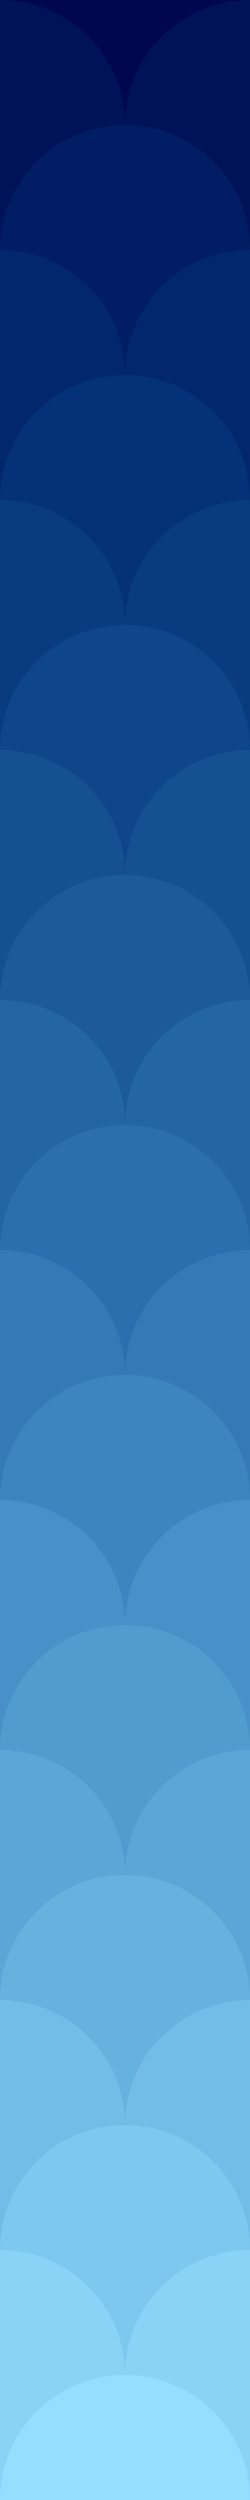
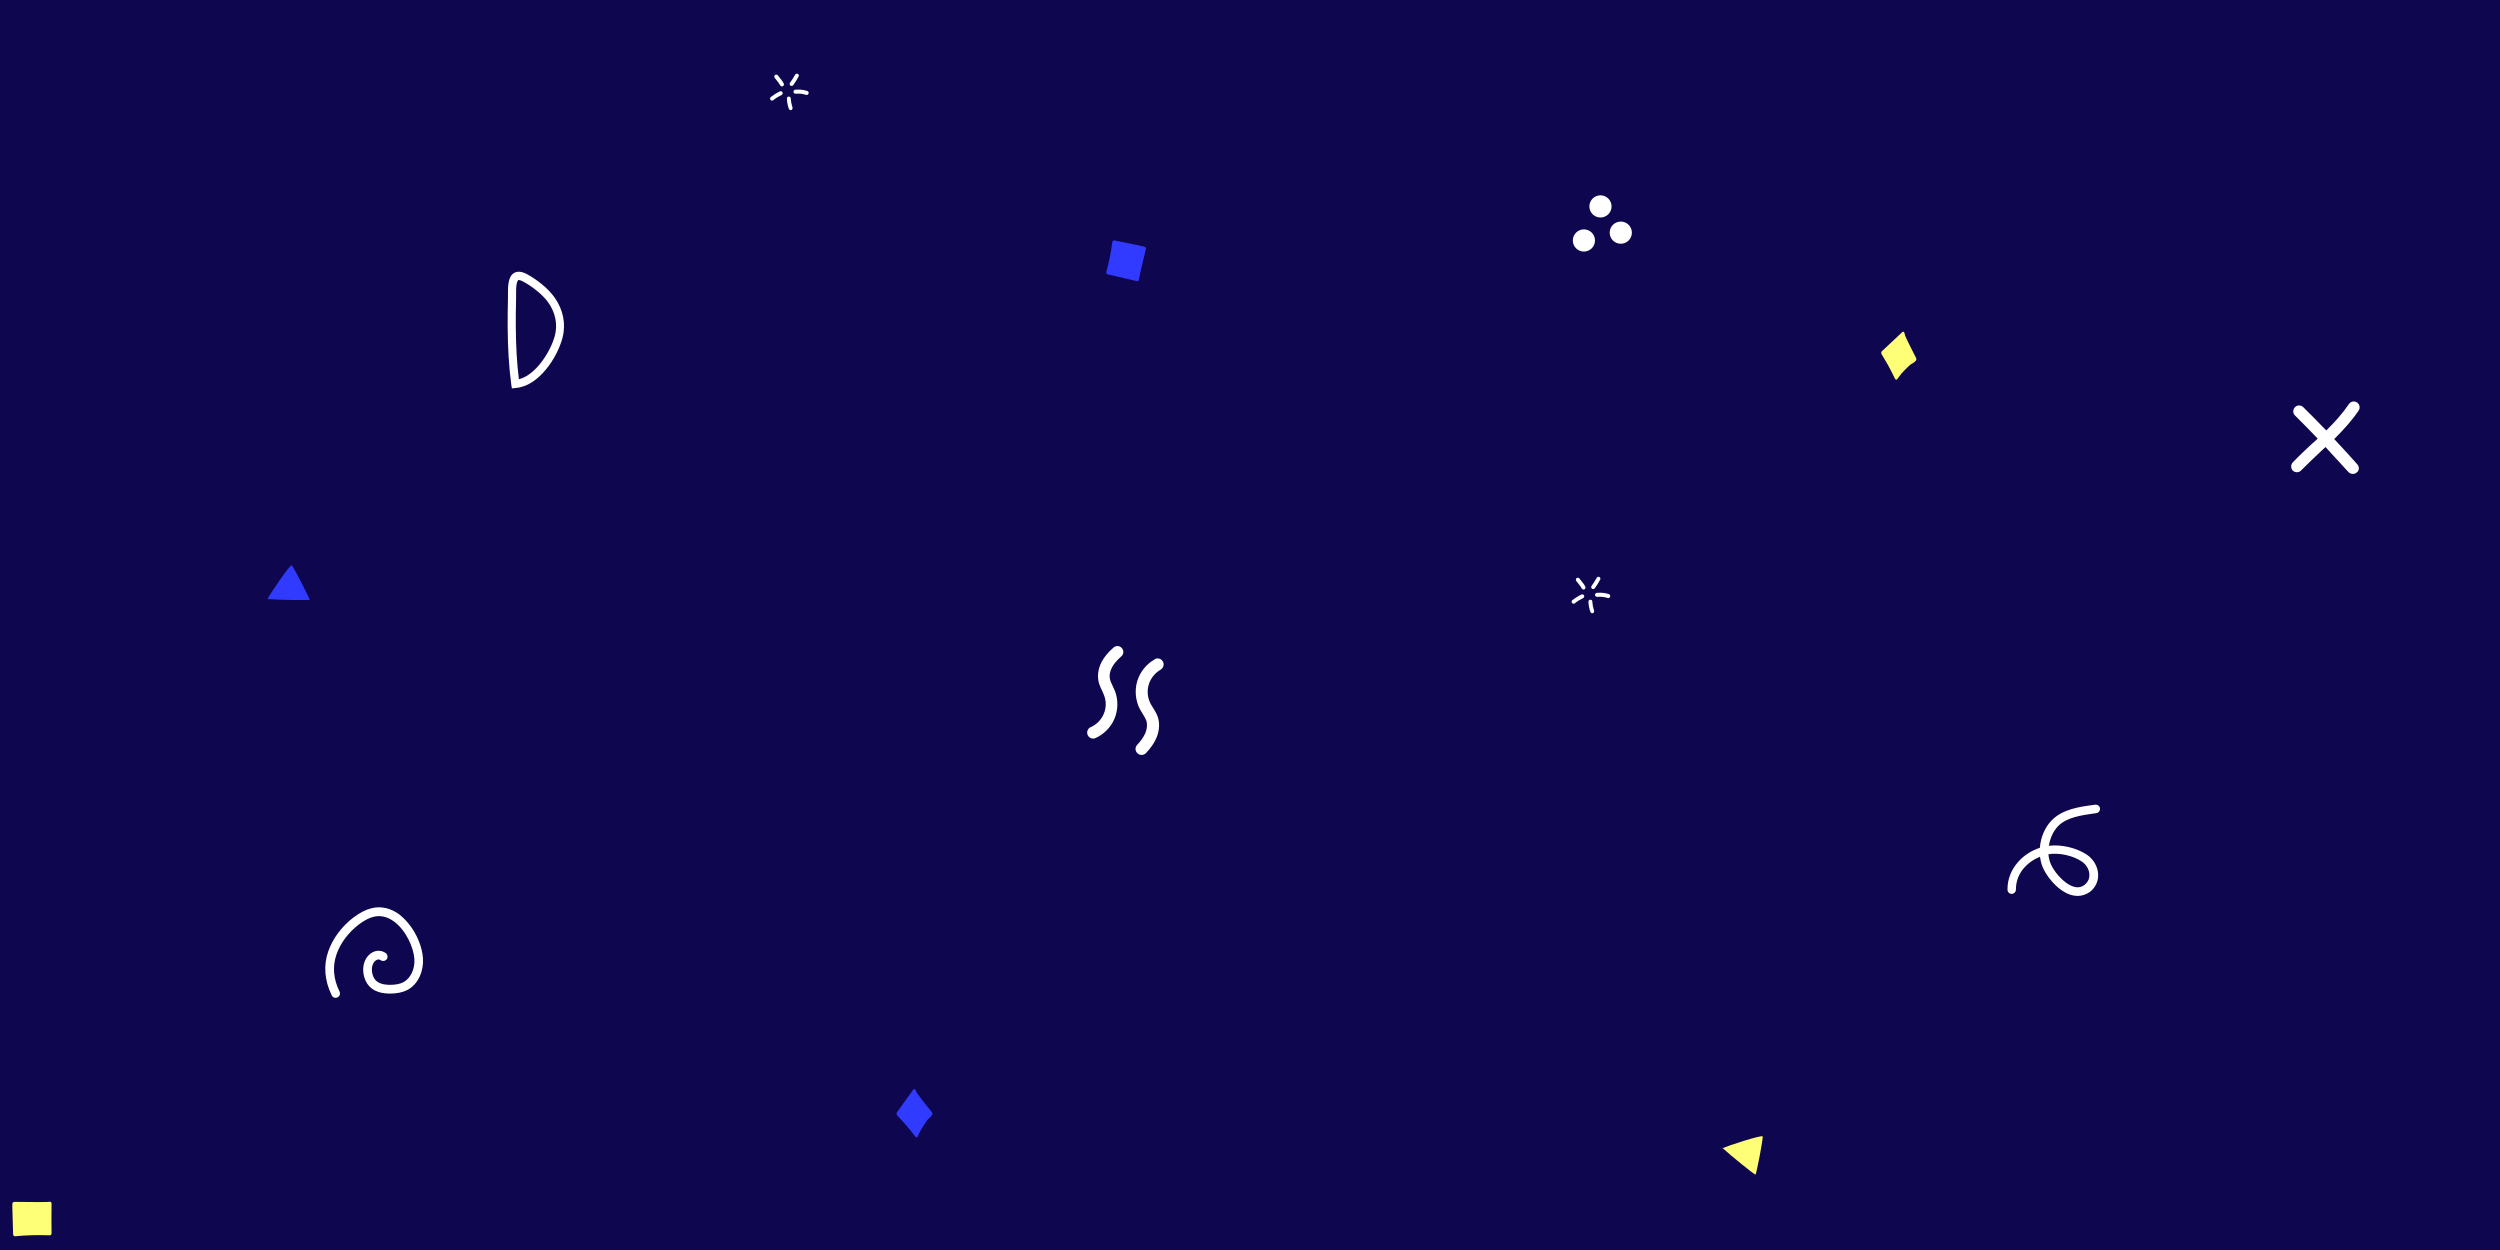
- <svg xmlns="http://www.w3.org/2000/svg" viewBox="0 0 100 1000">
-   <rect fill="#00074F" width="100" height="1000" />
-   <g fill-opacity="1">
-     <circle fill="#00074F" cx="50" cy="0" r="50" />
-     <g fill="#001359">
-       <circle cx="0" cy="50" r="50" />
-       <circle cx="100" cy="50" r="50" />
-     </g>
-     <circle fill="#011d63" cx="50" cy="100" r="50" />
-     <g fill="#02276d">
-       <circle cx="0" cy="150" r="50" />
-       <circle cx="100" cy="150" r="50" />
-     </g>
-     <circle fill="#043177" cx="50" cy="200" r="50" />
-     <g fill="#093b81">
-       <circle cx="0" cy="250" r="50" />
-       <circle cx="100" cy="250" r="50" />
-     </g>
-     <circle fill="#0f458a" cx="50" cy="300" r="50" />
-     <g fill="#155093">
-       <circle cx="0" cy="350" r="50" />
-       <circle cx="100" cy="350" r="50" />
-     </g>
-     <circle fill="#1c5a9c" cx="50" cy="400" r="50" />
-     <g fill="#2465a5">
-       <circle cx="0" cy="450" r="50" />
-       <circle cx="100" cy="450" r="50" />
-     </g>
-     <circle fill="#2c6fae" cx="50" cy="500" r="50" />
-     <g fill="#357ab6">
-       <circle cx="0" cy="550" r="50" />
-       <circle cx="100" cy="550" r="50" />
-     </g>
-     <circle fill="#3e85bf" cx="50" cy="600" r="50" />
-     <g fill="#4890c7">
-       <circle cx="0" cy="650" r="50" />
-       <circle cx="100" cy="650" r="50" />
-     </g>
-     <circle fill="#529bcf" cx="50" cy="700" r="50" />
-     <g fill="#5ca6d7">
-       <circle cx="0" cy="750" r="50" />
-       <circle cx="100" cy="750" r="50" />
-     </g>
-     <circle fill="#67b1df" cx="50" cy="800" r="50" />
-     <g fill="#72bce7">
-       <circle cx="0" cy="850" r="50" />
-       <circle cx="100" cy="850" r="50" />
-     </g>
-     <circle fill="#7ec7ef" cx="50" cy="900" r="50" />
-     <g fill="#8ad3f7">
-       <circle cx="0" cy="950" r="50" />
-       <circle cx="100" cy="950" r="50" />
-     </g>
-     <circle fill="#96DEFF" cx="50" cy="1000" r="50" />
+ <svg xmlns="http://www.w3.org/2000/svg" width="871" height="435.5" viewBox="0 0 1600 800">
+   <rect fill="#0E064F" width="1600" height="800" />
+   <path fill="#FF7" d="M1102.5 734.8c2.5-1.2 24.8-8.6 25.6-7.5.5.7-3.9 23.8-4.6 24.5C1123.3 752.1 1107.5 739.5 1102.5 734.8zM1226.3 229.1c0-.1-4.9-9.4-7-14.2-.1-.3-.3-1.1-.4-1.6-.1-.4-.3-.7-.6-.9-.3-.2-.6-.1-.8.1l-13.1 12.3c0 0 0 0 0 0-.2.2-.3.5-.4.8 0 .3 0 .7.2 1 .1.1 1.4 2.5 2.1 3.6 2.4 3.7 6.5 12.1 6.5 12.2.2.3.4.5.7.6.3 0 .5-.1.7-.3 0 0 1.8-2.5 2.7-3.6 1.5-1.6 3-3.2 4.6-4.7 1.2-1.2 1.6-1.4 2.1-1.6.5-.3 1.1-.5 2.5-1.9C1226.5 230.4 1226.6 229.6 1226.3 229.1zM33 770.3C33 770.3 33 770.3 33 770.3c0-.7-.5-1.2-1.2-1.2-.1 0-.3 0-.4.1-1.6.2-14.3.1-22.2 0-.3 0-.6.1-.9.4-.2.2-.4.5-.4.9 0 .2 0 4.9.1 5.9l.4 13.6c0 .3.2.6.4.9.2.2.5.3.8.3 0 0 .1 0 .1 0 7.3-.7 14.7-.9 22-.6.3 0 .7-.1.9-.3.2-.2.4-.6.4-.9C32.9 783.3 32.9 776.2 33 770.3z" />
+   <path fill="#313BFF" d="M171.1 383.4c1.3-2.5 14.3-22 15.6-21.6.8.3 11.5 21.2 11.5 22.1C198.1 384.2 177.9 384 171.1 383.4zM596.4 711.8c-.1-.1-6.7-8.2-9.7-12.5-.2-.3-.5-1-.7-1.5-.2-.4-.4-.7-.7-.8-.3-.1-.6 0-.8.3L574 712c0 0 0 0 0 0-.2.2-.2.5-.2.9 0 .3.2.7.4.9.1.1 1.8 2.2 2.8 3.1 3.1 3.1 8.8 10.5 8.9 10.6.2.3.5.4.8.4.3 0 .5-.2.6-.5 0 0 1.2-2.8 2-4.1 1.1-1.9 2.3-3.7 3.5-5.5.9-1.4 1.3-1.7 1.7-2 .5-.4 1-.7 2.1-2.4C596.9 713.1 596.8 712.3 596.4 711.8zM727.5 179.9C727.5 179.9 727.5 179.9 727.5 179.9c.6.2 1.3-.2 1.4-.8 0-.1 0-.2 0-.4.2-1.4 2.8-12.6 4.5-19.5.1-.3 0-.6-.2-.8-.2-.3-.5-.4-.8-.5-.2 0-4.7-1.1-5.7-1.3l-13.4-2.7c-.3-.1-.7 0-.9.2-.2.2-.4.4-.5.6 0 0 0 .1 0 .1-.8 6.5-2.2 13.1-3.9 19.4-.1.3 0 .6.2.9.2.3.5.4.8.5C714.8 176.9 721.7 178.5 727.5 179.9zM728.5 178.1c-.1-.1-.2-.2-.4-.2C728.3 177.9 728.4 178 728.5 178.1z" />
+   <g fill-opacity="1" fill="#FFF">
+     <path d="M699.6 472.7c-1.5 0-2.8-.8-3.5-2.3-.8-1.9 0-4.2 1.9-5 3.7-1.6 6.8-4.7 8.4-8.5 1.6-3.8 1.7-8.1.2-11.9-.3-.9-.8-1.8-1.2-2.8-.8-1.7-1.8-3.7-2.3-5.9-.9-4.1-.2-8.6 2-12.8 1.7-3.1 4.1-6.1 7.6-9.1 1.6-1.4 4-1.2 5.3.4 1.4 1.6 1.2 4-.4 5.3-2.8 2.5-4.7 4.7-5.9 7-1.4 2.6-1.9 5.3-1.3 7.6.3 1.4 1 2.8 1.7 4.3.5 1.1 1 2.2 1.5 3.3 2.1 5.6 2 12-.3 17.6-2.3 5.5-6.8 10.1-12.3 12.5C700.6 472.6 700.1 472.7 699.6 472.7zM740.4 421.4c1.5-.2 3 .5 3.8 1.9 1.1 1.8.4 4.2-1.4 5.3-3.7 2.1-6.4 5.6-7.6 9.5-1.2 4-.8 8.4 1.1 12.1.4.9 1 1.7 1.6 2.7 1 1.7 2.2 3.5 3 5.7 1.4 4 1.2 8.7-.6 13.2-1.4 3.4-3.5 6.6-6.8 10.1-1.5 1.6-3.9 1.7-5.5.2-1.6-1.4-1.7-3.9-.2-5.4 2.6-2.8 4.3-5.3 5.3-7.7 1.1-2.8 1.3-5.6.5-7.9-.5-1.3-1.3-2.7-2.2-4.1-.6-1-1.3-2.1-1.9-3.2-2.8-5.4-3.4-11.9-1.7-17.8 1.8-5.9 5.8-11 11.2-14C739.4 421.6 739.9 421.4 740.4 421.4zM261.3 590.9c5.7 6.8 9 15.7 9.4 22.4.5 7.3-2.4 16.4-10.2 20.4-3 1.5-6.7 2.2-11.2 2.2-7.9-.1-12.9-2.9-15.4-8.4-2.1-4.7-2.3-11.4 1.8-15.9 3.2-3.5 7.8-4.1 11.2-1.6 1.2.9 1.5 2.7.6 3.9-.9 1.2-2.7 1.5-3.9.6-1.8-1.3-3.6.6-3.8.8-2.4 2.6-2.1 7-.8 9.9 1.5 3.4 4.7 5 10.4 5.1 3.6 0 6.4-.5 8.6-1.6 4.7-2.4 7.7-8.6 7.2-15-.5-7.3-5.3-18.2-13-23.9-4.2-3.1-8.5-4.1-12.9-3.1-3.1.7-6.2 2.4-9.7 5-6.6 5.1-11.7 11.8-14.2 19-2.7 7.7-2.1 15.8 1.9 23.9.7 1.4.1 3.1-1.3 3.7-1.4.7-3.1.1-3.7-1.3-4.6-9.4-5.4-19.2-2.2-28.2 2.9-8.2 8.6-15.9 16.1-21.6 4.1-3.1 8-5.1 11.8-6 6-1.4 12 0 17.5 4C257.6 586.9 259.6 588.8 261.3 590.9z" />
+     <circle cx="1013.7" cy="153.9" r="7.1" />
+     <circle cx="1024.3" cy="132.1" r="7.1" />
+     <circle cx="1037.3" cy="148.9" r="7.1" />
+     <path d="M1508.7 297.2c-4.8-5.4-9.7-10.8-14.8-16.2 5.6-5.6 11.1-11.5 15.6-18.2 1.2-1.7.7-4.1-1-5.2-1.7-1.2-4.1-.7-5.2 1-4.2 6.2-9.1 11.6-14.5 16.9-4.8-5-9.7-10-14.7-14.9-1.5-1.5-3.9-1.5-5.3 0-1.5 1.5-1.5 3.9 0 5.3 4.9 4.8 9.7 9.8 14.5 14.8-1.1 1.1-2.3 2.2-3.5 3.2-4.1 3.8-8.4 7.8-12.4 12-1.4 1.5-1.4 3.8 0 5.3 0 0 0 0 0 0 1.5 1.4 3.9 1.4 5.3-.1 3.9-4 8.1-7.9 12.1-11.7 1.2-1.1 2.3-2.2 3.5-3.3 4.9 5.3 9.8 10.6 14.6 15.9.1.1.1.1.2.2 1.4 1.4 3.7 1.5 5.2.2C1510 301.2 1510.1 298.8 1508.7 297.2zM327.6 248.6l-.4-2.6c-1.5-11.1-2.2-23.2-2.3-37 0-5.5 0-11.5.2-18.5 0-.7 0-1.5 0-2.3 0-5 0-11.2 3.9-13.5 2.2-1.3 5.1-1 8.5.9 5.7 3.1 13.2 8.7 17.5 14.9 5.5 7.8 7.3 16.9 5 25.7-3.2 12.3-15 31-30 32.1L327.6 248.6zM332.1 179.2c-.2 0-.3 0-.4.1-.1.1-.7.5-1.1 2.7-.3 1.9-.3 4.2-.3 6.3 0 .8 0 1.7 0 2.4-.2 6.9-.2 12.8-.2 18.3.1 12.5.7 23.5 2 33.7 11-2.7 20.4-18.1 23-27.8 1.9-7.2.4-14.8-4.2-21.3l0 0C347 188.1 340 183 335 180.3 333.6 179.5 332.6 179.2 332.1 179.2zM516.3 60.8c-.1 0-.2 0-.4-.1-2.4-.7-4-.9-6.7-.7-.7 0-1.3-.5-1.4-1.2 0-.7.5-1.3 1.2-1.4 3.1-.2 4.9 0 7.6.8.7.2 1.1.9.9 1.6C517.3 60.4 516.8 60.8 516.3 60.8zM506.1 70.5c-.5 0-1-.3-1.2-.8-.8-2.1-1.2-4.3-1.3-6.6 0-.7.5-1.3 1.2-1.3.7 0 1.3.5 1.3 1.2.1 2 .5 3.9 1.1 5.8.2.7-.1 1.4-.8 1.6C506.4 70.5 506.2 70.5 506.1 70.5zM494.1 64.4c-.4 0-.8-.2-1-.5-.4-.6-.3-1.4.2-1.8 1.8-1.4 3.7-2.6 5.8-3.6.6-.3 1.4 0 1.7.6.3.6 0 1.4-.6 1.7-1.9.9-3.7 2-5.3 3.3C494.7 64.3 494.4 64.4 494.1 64.4zM500.5 55.3c-.5 0-.9-.3-1.2-.7-.5-1-1.2-1.9-2.4-3.4-.3-.4-.7-.9-1.1-1.4-.4-.6-.3-1.4.2-1.8.6-.4 1.4-.3 1.8.2.4.5.8 1 1.1 1.4 1.3 1.6 2.1 2.6 2.7 3.9.3.6 0 1.4-.6 1.7C500.9 55.3 500.7 55.3 500.5 55.3zM506.7 55c-.3 0-.5-.1-.8-.2-.6-.4-.7-1.2-.3-1.8 1.2-1.7 2.3-3.4 3.3-5.2.3-.6 1.1-.9 1.7-.5.6.3.9 1.1.5 1.7-1 1.9-2.2 3.8-3.5 5.6C507.4 54.8 507.1 55 506.7 55zM1029.3 382.8c-.1 0-.2 0-.4-.1-2.4-.7-4-.9-6.7-.7-.7 0-1.3-.5-1.4-1.2 0-.7.5-1.3 1.2-1.4 3.1-.2 4.9 0 7.6.8.7.2 1.1.9.9 1.6C1030.3 382.4 1029.8 382.8 1029.3 382.8zM1019.1 392.5c-.5 0-1-.3-1.2-.8-.8-2.1-1.2-4.3-1.3-6.6 0-.7.5-1.3 1.2-1.3.7 0 1.3.5 1.3 1.2.1 2 .5 3.9 1.1 5.8.2.7-.1 1.4-.8 1.6C1019.4 392.5 1019.2 392.5 1019.1 392.5zM1007.1 386.4c-.4 0-.8-.2-1-.5-.4-.6-.3-1.4.2-1.8 1.8-1.4 3.7-2.6 5.8-3.6.6-.3 1.4 0 1.7.6.3.6 0 1.4-.6 1.7-1.9.9-3.7 2-5.3 3.3C1007.7 386.3 1007.4 386.4 1007.1 386.4zM1013.5 377.3c-.5 0-.9-.3-1.2-.7-.5-1-1.2-1.9-2.4-3.4-.3-.4-.7-.9-1.1-1.4-.4-.6-.3-1.4.2-1.8.6-.4 1.4-.3 1.8.2.4.5.8 1 1.1 1.4 1.3 1.6 2.1 2.6 2.7 3.9.3.6 0 1.4-.6 1.7C1013.9 377.3 1013.7 377.3 1013.5 377.3zM1019.7 377c-.3 0-.5-.1-.8-.2-.6-.4-.7-1.2-.3-1.8 1.2-1.7 2.3-3.4 3.3-5.2.3-.6 1.1-.9 1.7-.5.6.3.9 1.1.5 1.7-1 1.9-2.2 3.8-3.5 5.6C1020.4 376.8 1020.1 377 1019.7 377zM1329.7 573.4c-1.4 0-2.9-.2-4.5-.7-8.4-2.7-16.6-12.7-18.7-20-.4-1.4-.7-2.9-.9-4.4-8.1 3.3-15.5 10.6-15.4 21 0 1.5-1.2 2.7-2.7 2.8 0 0 0 0 0 0-1.5 0-2.7-1.2-2.7-2.7-.1-6.7 2.4-12.9 7-18 3.6-4 8.4-7.1 13.7-8.8.5-6.5 3.1-12.9 7.4-17.4 7-7.4 18.2-8.9 27.3-10.1l.7-.1c1.5-.2 2.9.9 3.1 2.3.2 1.5-.9 2.9-2.3 3.1l-.7.1c-8.6 1.2-18.4 2.5-24 8.4-3 3.2-5 7.7-5.7 12.4 7.9-1 17.7 1.3 24.3 5.7 4.3 2.9 7.1 7.8 7.2 12.7.2 4.3-1.7 8.3-5.2 11.1C1335.2 572.4 1332.6 573.4 1329.7 573.4zM1311 546.7c.1 1.5.4 3 .8 4.4 1.7 5.8 8.7 14.2 15.1 16.3 2.8.9 5.1.5 7.2-1.1 2.7-2.1 3.2-4.8 3.1-6.6-.1-3.2-2-6.4-4.8-8.3C1326.7 547.5 1317.7 545.6 1311 546.7z" />
  </g>
</svg>
